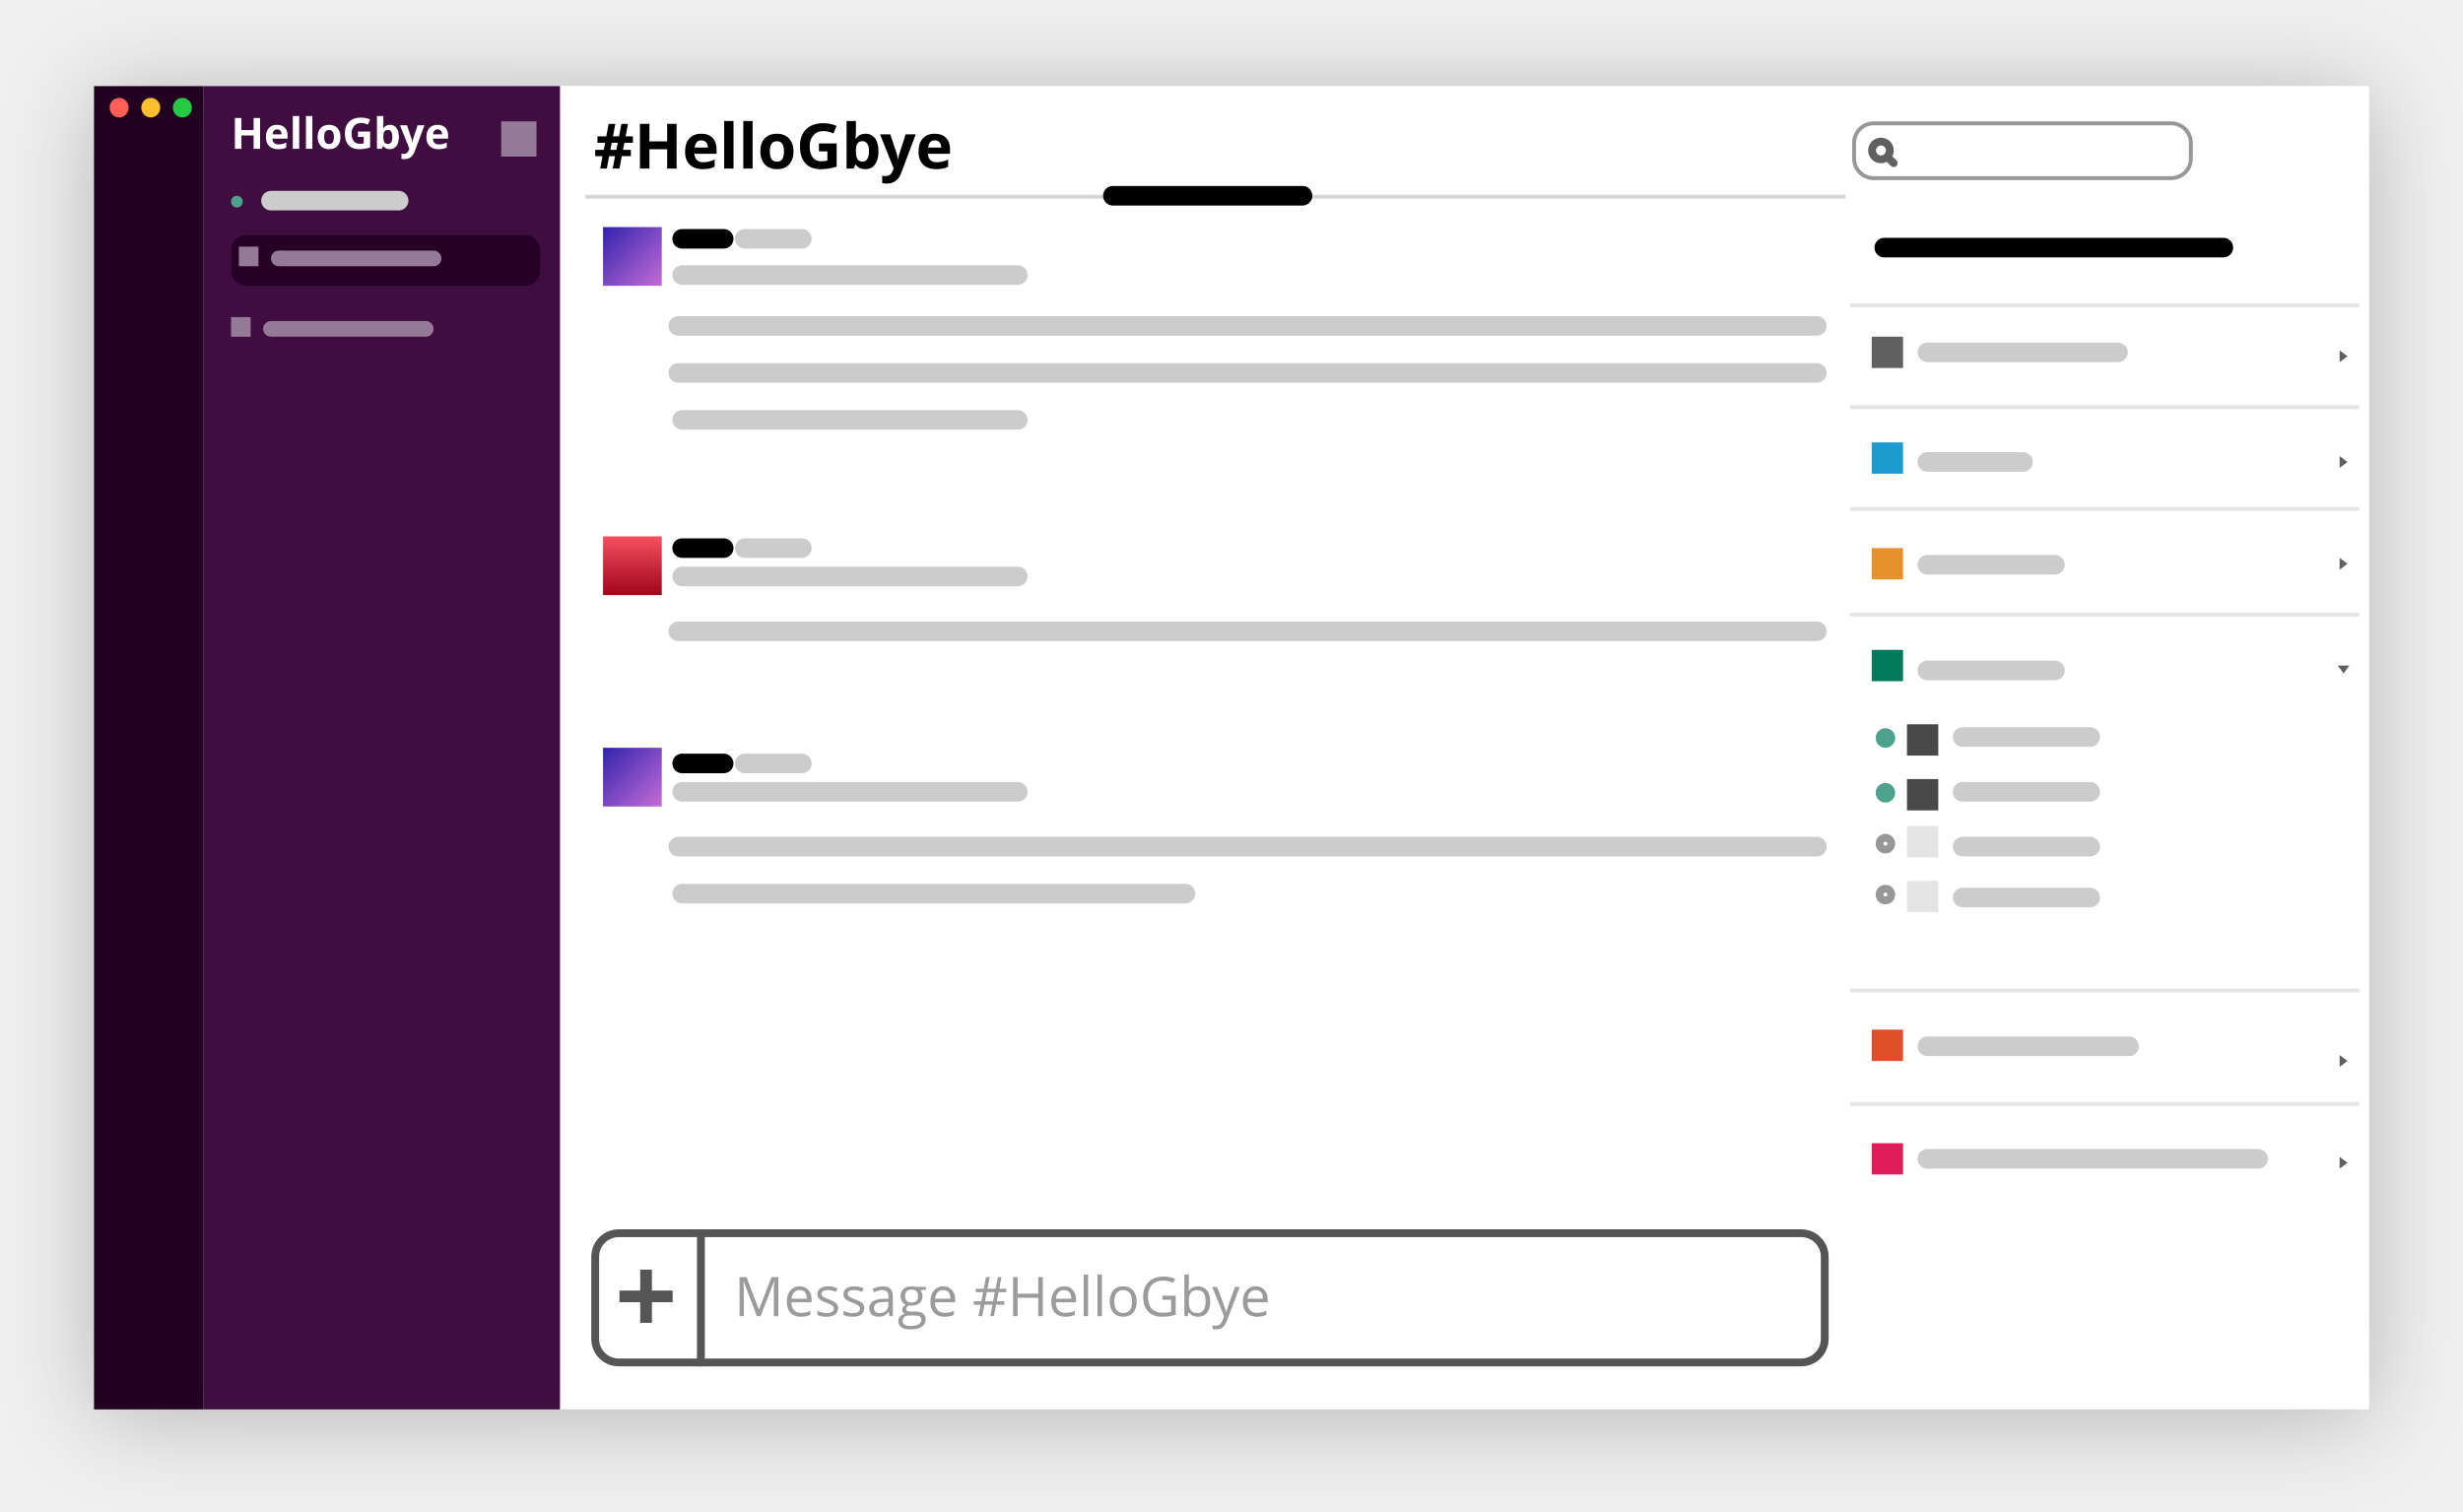
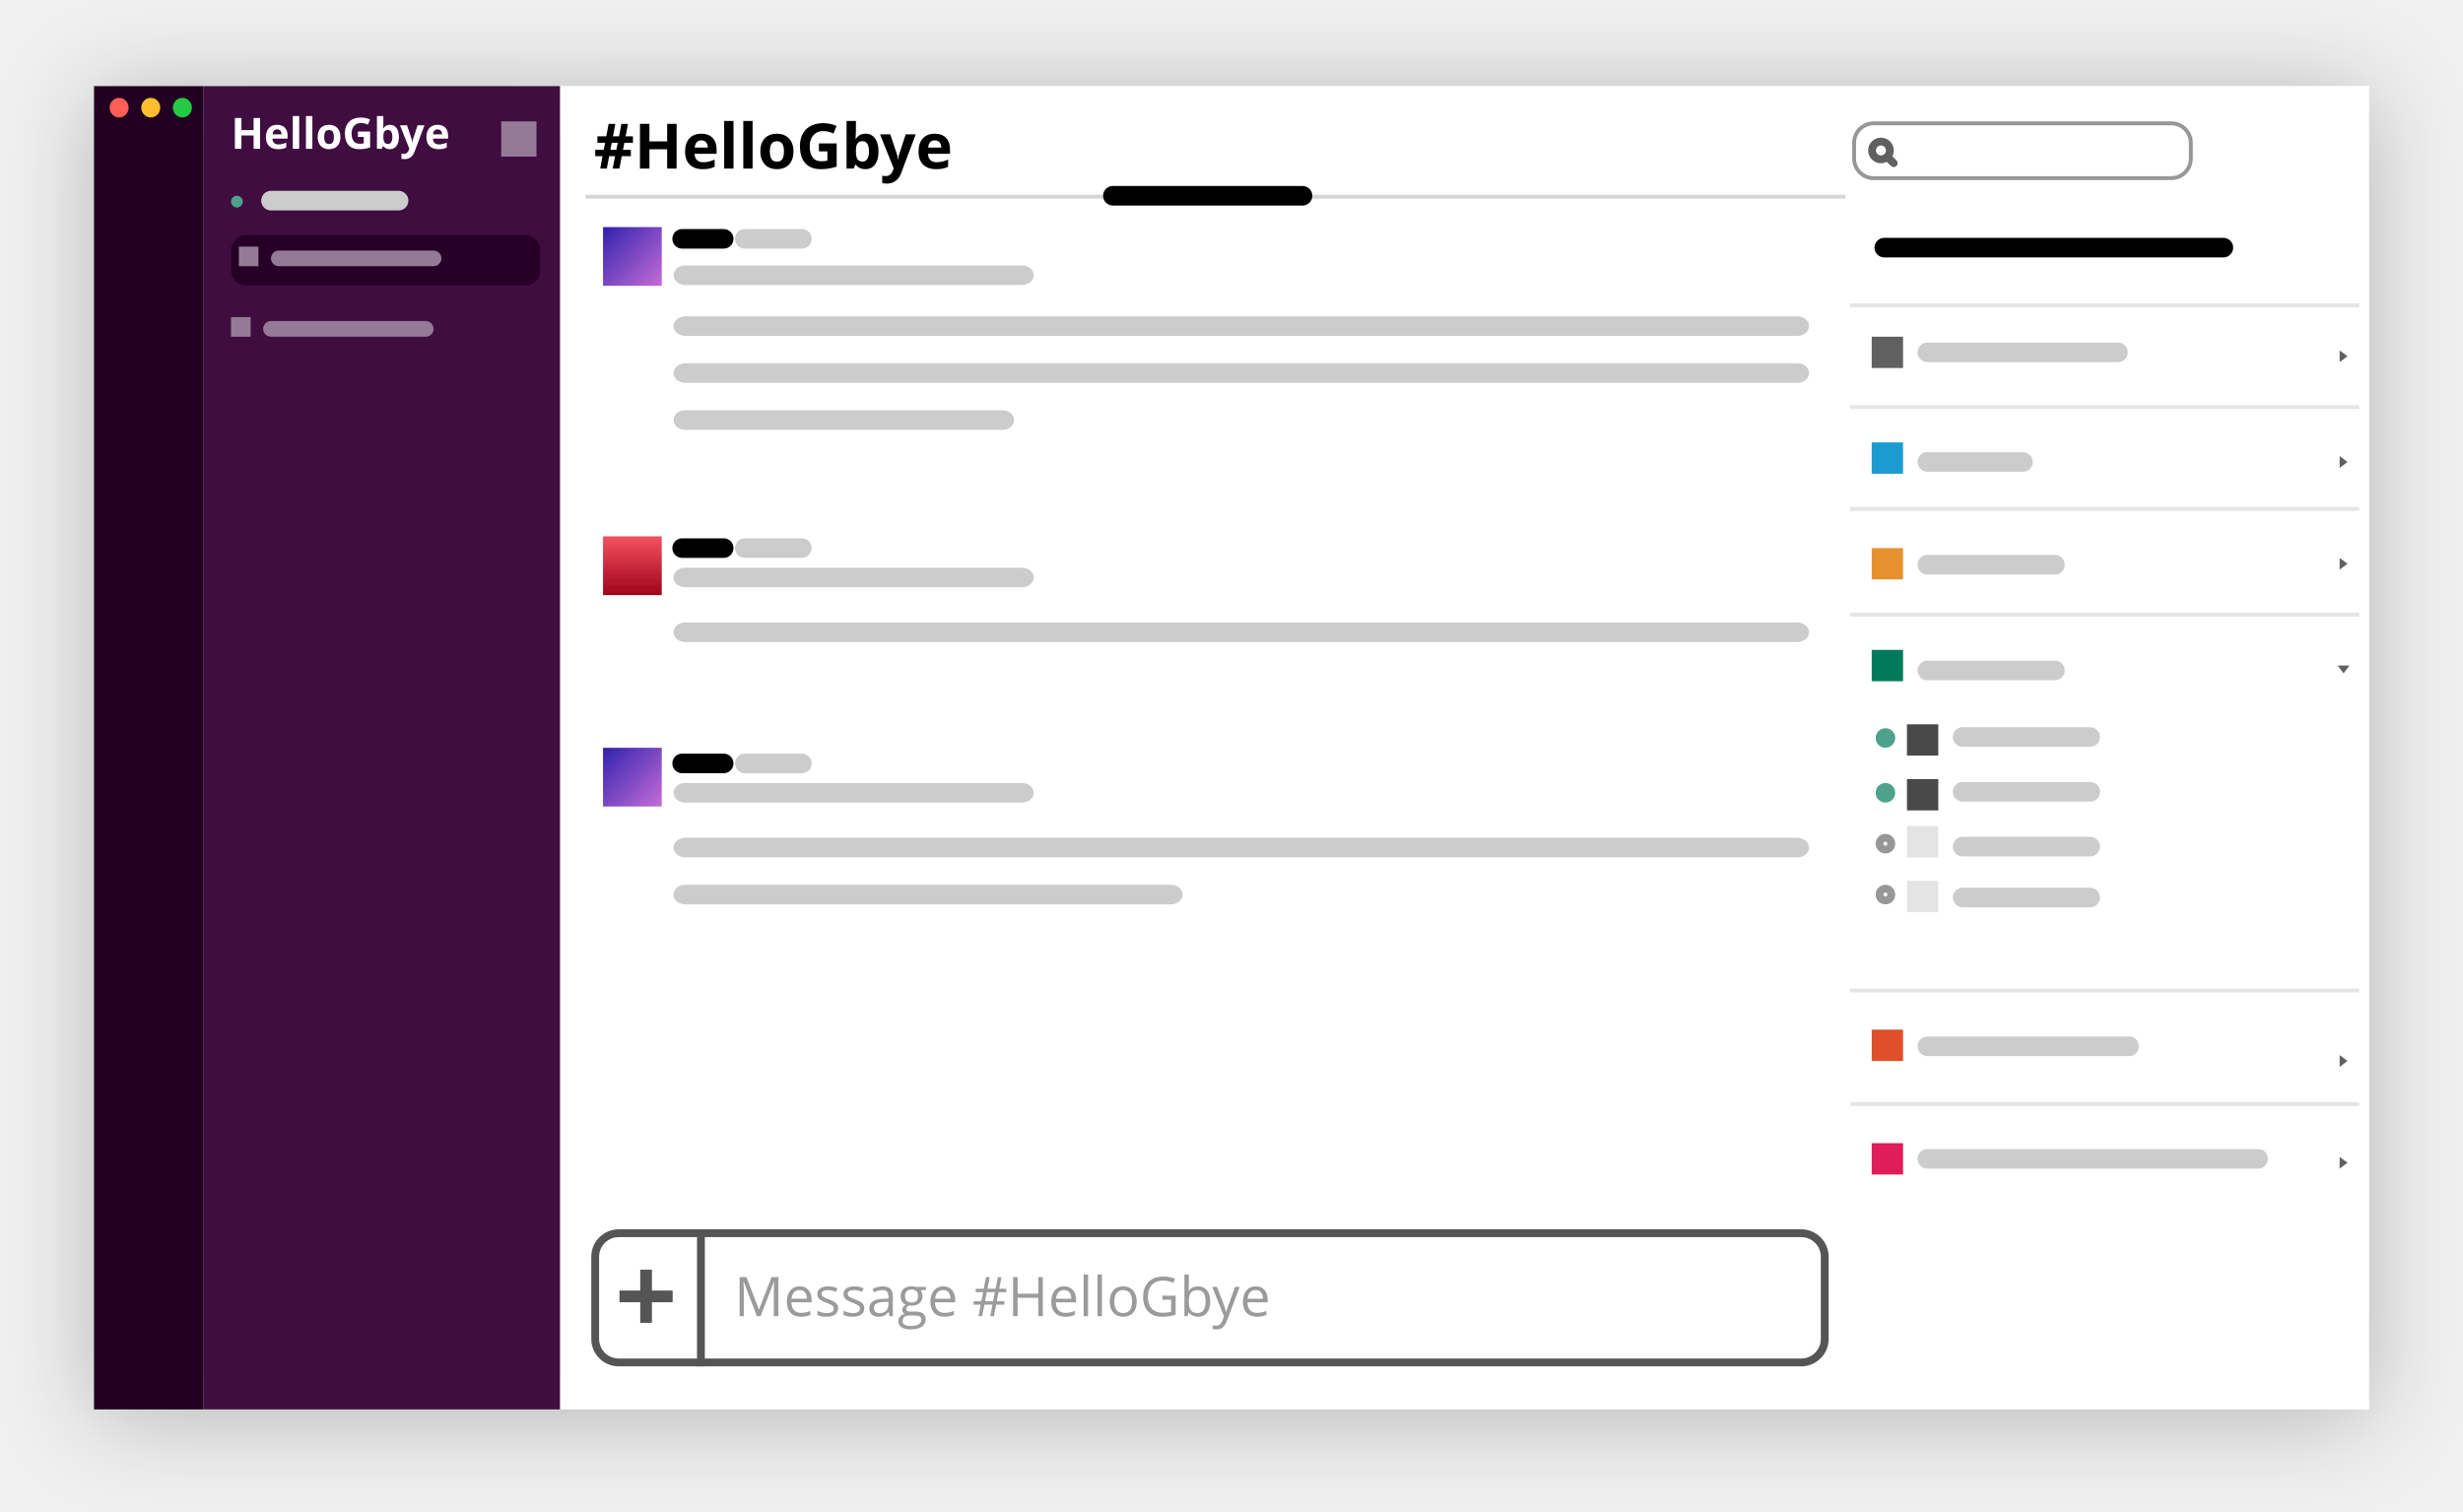
<svg xmlns="http://www.w3.org/2000/svg" id="slack" width="629px" height="386px" viewBox="0 0 629 386" version="1.1">
  <defs>
    <filter x="-8.6%" y="-14.8%" width="117.2%" height="129.6%" filterUnits="objectBoundingBox" id="filter-1">
      <feOffset dx="0" dy="2" in="SourceAlpha" result="shadowOffsetOuter1" />
      <feGaussianBlur stdDeviation="12" in="shadowOffsetOuter1" result="shadowBlurOuter1" />
      <feColorMatrix values="0 0 0 0 0   0 0 0 0 0   0 0 0 0 0  0 0 0 0.248 0" type="matrix" in="shadowBlurOuter1" result="shadowMatrixOuter1" />
      <feMerge>
        <feMergeNode in="shadowMatrixOuter1" />
        <feMergeNode in="SourceGraphic" />
      </feMerge>
    </filter>
    <linearGradient x1="0%" y1="0%" x2="102%" y2="101%" id="linearGradient-2">
      <stop stop-color="#3023AE" offset="0%" />
      <stop stop-color="#C86DD7" offset="100%" />
    </linearGradient>
    <linearGradient x1="50%" y1="0%" x2="50%" y2="100%" id="linearGradient-3">
      <stop stop-color="#F5515F" offset="0%" />
      <stop stop-color="#9F041B" offset="100%" />
    </linearGradient>
  </defs>
  <g id="Website-Animations" stroke="none" stroke-width="1" fill="none" fill-rule="evenodd">
    <g id="Artboard" transform="translate(-95, -216)">
      <g id="Slack" filter="url(#filter-1)" transform="translate(119, 238)">
        <rect id="White-Background" fill="#FFFFFF" x="119" y="0" width="462" height="338" />
        <g id="Search-Bar" transform="translate(449, 9)">
          <rect id="Search-Field" stroke="#979797" fill="#FFFFFF" x="0.5" y="0.5" width="86" height="14" rx="5" />
          <g id="Icon" transform="translate(4.089104, 4.157071)" stroke="#616061" stroke-linecap="round" stroke-width="2">
            <ellipse id="Oval" transform="translate(3.27276, 3.27152) rotate(-45) translate(-3.27276, -3.27152) " cx="3.273" cy="3.272" rx="2.273" ry="2.272" />
            <path d="M5.755,4.721 L5.755,6.834" id="Line-7" transform="translate(5.75508, 5.753841) rotate(-45) translate(-5.75508, -5.753841) " />
          </g>
        </g>
        <rect id="Mid-Purple-Sidebar" fill="#400E40" x="28" y="0" width="91" height="338" />
        <rect id="Dark-Purple-Sidebar" fill="#200620" x="0" y="0" width="28" height="338" />
        <g id="Channel-Header" transform="translate(126, 4.054795)">
          <path d="M9.462,10.406 L9.095,12.219 L11.111,12.219 L11.111,13.828 L8.79,13.828 L8.189,17 L6.47,17 L7.079,13.828 L5.564,13.828 L4.97,17 L3.29,17 L3.868,13.828 L2.009,13.828 L2.009,12.219 L4.173,12.219 L4.54,10.406 L2.572,10.406 L2.572,8.773 L4.829,8.773 L5.431,5.594 L7.142,5.594 L6.54,8.773 L8.087,8.773 L8.697,5.594 L10.376,5.594 L9.767,8.773 L11.642,8.773 L11.642,10.406 L9.462,10.406 Z M5.868,12.219 L7.4,12.219 L7.767,10.406 L6.236,10.406 L5.868,12.219 Z M22.79,17 L20.376,17 L20.376,12.07 L15.853,12.07 L15.853,17 L13.431,17 L13.431,5.578 L15.853,5.578 L15.853,10.055 L20.376,10.055 L20.376,5.578 L22.79,5.578 L22.79,17 Z M29.103,9.797 C28.598,9.797 28.202,9.957 27.915,10.277 C27.629,10.598 27.465,11.052 27.423,11.641 L30.767,11.641 C30.756,11.052 30.603,10.598 30.306,10.277 C30.009,9.957 29.608,9.797 29.103,9.797 Z M29.439,17.156 C28.032,17.156 26.934,16.768 26.142,15.992 C25.35,15.216 24.954,14.117 24.954,12.695 C24.954,11.232 25.32,10.1 26.052,9.301 C26.784,8.501 27.795,8.102 29.087,8.102 C30.322,8.102 31.282,8.453 31.97,9.156 C32.657,9.859 33.001,10.831 33.001,12.07 L33.001,13.227 L27.368,13.227 C27.394,13.904 27.595,14.432 27.97,14.812 C28.345,15.193 28.871,15.383 29.548,15.383 C30.074,15.383 30.572,15.328 31.04,15.219 C31.509,15.109 31.999,14.935 32.509,14.695 L32.509,16.539 C32.092,16.747 31.647,16.902 31.173,17.004 C30.699,17.105 30.121,17.156 29.439,17.156 Z M37.322,17 L34.939,17 L34.939,4.844 L37.322,4.844 L37.322,17 Z M42.204,17 L39.822,17 L39.822,4.844 L42.204,4.844 L42.204,17 Z M46.603,12.617 C46.603,13.482 46.745,14.135 47.029,14.578 C47.312,15.021 47.775,15.242 48.415,15.242 C49.051,15.242 49.508,15.022 49.786,14.582 C50.065,14.142 50.204,13.487 50.204,12.617 C50.204,11.753 50.064,11.104 49.782,10.672 C49.501,10.24 49.04,10.023 48.4,10.023 C47.764,10.023 47.306,10.238 47.025,10.668 C46.743,11.098 46.603,11.747 46.603,12.617 Z M52.642,12.617 C52.642,14.039 52.267,15.151 51.517,15.953 C50.767,16.755 49.723,17.156 48.384,17.156 C47.545,17.156 46.806,16.973 46.165,16.605 C45.525,16.238 45.032,15.711 44.689,15.023 C44.345,14.336 44.173,13.534 44.173,12.617 C44.173,11.19 44.545,10.081 45.29,9.289 C46.035,8.497 47.082,8.102 48.431,8.102 C49.269,8.102 50.009,8.284 50.65,8.648 C51.29,9.013 51.782,9.536 52.126,10.219 C52.47,10.901 52.642,11.701 52.642,12.617 Z M59.134,10.586 L63.665,10.586 L63.665,16.508 C62.931,16.747 62.239,16.915 61.591,17.012 C60.943,17.108 60.28,17.156 59.603,17.156 C57.879,17.156 56.562,16.65 55.654,15.637 C54.745,14.624 54.29,13.169 54.29,11.273 C54.29,9.43 54.818,7.992 55.872,6.961 C56.927,5.93 58.389,5.414 60.259,5.414 C61.431,5.414 62.561,5.648 63.65,6.117 L62.845,8.055 C62.012,7.638 61.144,7.43 60.243,7.43 C59.197,7.43 58.358,7.781 57.728,8.484 C57.098,9.188 56.782,10.133 56.782,11.32 C56.782,12.56 57.036,13.507 57.544,14.16 C58.052,14.814 58.79,15.141 59.759,15.141 C60.264,15.141 60.777,15.089 61.298,14.984 L61.298,12.602 L59.134,12.602 L59.134,10.586 Z M71.056,8.102 C72.087,8.102 72.894,8.504 73.478,9.309 C74.061,10.113 74.353,11.216 74.353,12.617 C74.353,14.06 74.052,15.177 73.45,15.969 C72.849,16.76 72.03,17.156 70.993,17.156 C69.967,17.156 69.163,16.784 68.579,16.039 L68.415,16.039 L68.017,17 L66.197,17 L66.197,4.844 L68.579,4.844 L68.579,7.672 C68.579,8.031 68.548,8.607 68.486,9.398 L68.579,9.398 C69.137,8.534 69.962,8.102 71.056,8.102 Z M70.29,10.008 C69.702,10.008 69.272,10.189 69.001,10.551 C68.73,10.913 68.59,11.51 68.579,12.344 L68.579,12.602 C68.579,13.539 68.719,14.211 68.997,14.617 C69.276,15.023 69.717,15.227 70.322,15.227 C70.811,15.227 71.2,15.001 71.489,14.551 C71.779,14.1 71.923,13.445 71.923,12.586 C71.923,11.727 71.777,11.082 71.486,10.652 C71.194,10.223 70.795,10.008 70.29,10.008 Z M74.751,8.266 L77.361,8.266 L79.009,13.18 C79.15,13.607 79.246,14.112 79.298,14.695 L79.345,14.695 C79.402,14.159 79.514,13.654 79.681,13.18 L81.298,8.266 L83.853,8.266 L80.157,18.117 C79.819,19.029 79.336,19.711 78.708,20.164 C78.081,20.617 77.348,20.844 76.509,20.844 C76.098,20.844 75.694,20.799 75.298,20.711 L75.298,18.82 C75.585,18.888 75.897,18.922 76.236,18.922 C76.657,18.922 77.026,18.793 77.341,18.535 C77.656,18.277 77.902,17.888 78.079,17.367 L78.22,16.938 L74.751,8.266 Z M88.72,9.797 C88.215,9.797 87.819,9.957 87.532,10.277 C87.246,10.598 87.082,11.052 87.04,11.641 L90.384,11.641 C90.374,11.052 90.22,10.598 89.923,10.277 C89.626,9.957 89.225,9.797 88.72,9.797 Z M89.056,17.156 C87.65,17.156 86.551,16.768 85.759,15.992 C84.967,15.216 84.572,14.117 84.572,12.695 C84.572,11.232 84.937,10.1 85.669,9.301 C86.401,8.501 87.413,8.102 88.704,8.102 C89.939,8.102 90.9,8.453 91.587,9.156 C92.275,9.859 92.618,10.831 92.618,12.07 L92.618,13.227 L86.986,13.227 C87.012,13.904 87.212,14.432 87.587,14.812 C87.962,15.193 88.488,15.383 89.165,15.383 C89.691,15.383 90.189,15.328 90.657,15.219 C91.126,15.109 91.616,14.935 92.126,14.695 L92.126,16.539 C91.71,16.747 91.264,16.902 90.79,17.004 C90.316,17.105 89.738,17.156 89.056,17.156 Z" id="#HelloGbye" fill="#000000" fill-rule="nonzero" />
          <path d="M0,24.195 L320.801,24.195" id="Line" stroke="#D6D6D6" stroke-linecap="square" />
          <path d="M134.209,23.945 L182.638,23.945" id="Channel-Date" stroke="#000000" stroke-width="5" stroke-linecap="round" />
        </g>
        <g id="Avatar-1.1" transform="translate(130, 35.7935)">
-           <path class="slack-mock-text" d="M20.204,3.207 L30.812,3.207" id="Avatar-Name-1.1" stroke="#000000" stroke-width="5" stroke-linecap="round" />
-           <path class="slack-mock-text" d="M36.214,3.207 L50.786,3.207" id="Avatar-Deets-1.1" stroke="#CCCCCC" stroke-width="5" stroke-linecap="round" />
-           <path class="slack-mock-text" d="M20.207,12.457 L105.926,12.457" id="Avatar-Headline-1.1" stroke="#CCCCCC" stroke-width="5" stroke-linecap="round" />
-           <path class="slack-mock-text" d="M19.207,25.457 L309.996,25.457" id="Avatar-Text-1.1.1" stroke="#CCCCCC" stroke-width="5" stroke-linecap="round" />
-           <path class="slack-mock-text" d="M19.207,37.457 L309.996,37.457" id="Avatar-Text-1.1.2" stroke="#CCCCCC" stroke-width="5" stroke-linecap="round" />
-           <path class="slack-mock-text" d="M20.207,49.457 L105.926,49.457" id="Avatar-Text-1.1.3" stroke="#CCCCCC" stroke-width="5" stroke-linecap="round" />
          <rect fill="url(#linearGradient-2)" x="0" y="0.207" width="15" height="15" />
+           <path d="M20.204,3.207 L30.812,3.207" id="Avatar-Name-1.1" stroke="#000000" stroke-width="5" stroke-linecap="round" />
+           <path d="M36.214,3.207 L50.786,3.207" id="Avatar-Deets-1.1" stroke="#CCCCCC" stroke-width="5" stroke-linecap="round" />
+           <rect class="slack-mock-text" fill="#CCCCCC" x="18" y="10" width="92" height="5" rx="3" />
+           <rect class="slack-mock-text" fill="#CCCCCC" x="18" y="23" width="290" height="5" rx="3" />
+           <rect class="slack-mock-text" fill="#CCCCCC" x="18" y="35" width="290" height="5" rx="3" />
+           <rect class="slack-mock-text" fill="#CCCCCC" x="18" y="47" width="87" height="5" rx="3" />
        </g>
        <g id="Avatar-2" transform="translate(130, 115)">
          <rect fill="url(#linearGradient-3)" x="0" y="0" width="15" height="15" />
-           <path class="slack-mock-text" d="M20.204,3 L30.812,3" id="Avatar-Name-2" stroke="#000000" stroke-width="5" stroke-linecap="round" />
-           <path class="slack-mock-text" d="M36.214,3 L50.786,3" id="Avatar-Deets-2" stroke="#CCCCCC" stroke-width="5" stroke-linecap="round" />
-           <path class="slack-mock-text" d="M20.207,10.25 L105.926,10.25" id="Avatar-Headline-2" stroke="#CCCCCC" stroke-width="5" stroke-linecap="round" />
-           <path class="slack-mock-text" d="M19.207,24.25 L309.996,24.25" id="Avatar-Text-2.1" stroke="#CCCCCC" stroke-width="5" stroke-linecap="round" />
+           <path d="M20.204,3 L30.812,3" id="Avatar-Name-2" stroke="#000000" stroke-width="5" stroke-linecap="round" />
+           <path d="M36.214,3 L50.786,3" id="Avatar-Deets-2" stroke="#CCCCCC" stroke-width="5" stroke-linecap="round" />
+           <rect class="slack-mock-text" fill="#CCCCCC" x="18" y="8" width="92" height="5" rx="3" />
+           <rect class="slack-mock-text" fill="#CCCCCC" x="18" y="22" width="290" height="5" rx="3" />
        </g>
        <g id="Avatar-1.2" transform="translate(130, 169)">
          <rect fill="url(#linearGradient-2)" x="0" y="0" width="15" height="15" />
-           <path class="slack-mock-text" d="M20.204,4 L30.812,4" id="Avatar-Name-1.2" stroke="#000000" stroke-width="5" stroke-linecap="round" />
-           <path class="slack-mock-text" d="M36.214,4 L50.786,4" id="Avatar-Deets-1.2" stroke="#CCCCCC" stroke-width="5" stroke-linecap="round" />
-           <path class="slack-mock-text" d="M20.207,11.25 L105.926,11.25" id="Avatar-Headline-1.2" stroke="#CCCCCC" stroke-width="5" stroke-linecap="round" />
-           <path class="slack-mock-text" d="M19.207,25.25 L309.996,25.25" id="Avatar-Text-1.2.1" stroke="#CCCCCC" stroke-width="5" stroke-linecap="round" />
-           <path class="slack-mock-text" d="M20.206,37.25 L148.755,37.25" id="Avatar-Text-1.2.2" stroke="#CCCCCC" stroke-width="5" stroke-linecap="round" />
+           <path d="M20.204,4 L30.812,4" id="Avatar-Name-1.2" stroke="#000000" stroke-width="5" stroke-linecap="round" />
+           <path d="M36.214,4 L50.786,4" id="Avatar-Deets-1.2" stroke="#CCCCCC" stroke-width="5" stroke-linecap="round" />
+           <rect class="slack-mock-text" fill="#CCCCCC" x="18" y="9" width="92" height="5" rx="3" />
+           <rect class="slack-mock-text" fill="#CCCCCC" x="18" y="23" width="290" height="5" rx="3" />
+           <rect class="slack-mock-text" fill="#CCCCCC" x="18" y="35" width="130" height="5" rx="3" />
        </g>
        <g id="Round-Buttons" transform="translate(4, 3)">
          <ellipse id="Red" fill="#FF5E57" cx="2.423" cy="2.5" rx="2.423" ry="2.5" />
          <ellipse id="Gold" fill="#FFBE2F" cx="10.5" cy="2.5" rx="2.423" ry="2.5" />
          <ellipse id="Green" fill="#27CA42" cx="18.577" cy="2.5" rx="2.423" ry="2.5" />
        </g>
        <g id="Right-Column" transform="translate(449, 41)">
          <path d="M8.206,0.25 L94.797,0.25" id="Text-Line-1" stroke="#000000" stroke-width="5" stroke-linecap="round" />
          <path d="M19.208,27 L67.896,27" id="Text-Line-2" stroke="#CCCCCC" stroke-width="5" stroke-linecap="round" />
          <path d="M19.208,55 L43.635,55" id="Text-Line-3" stroke="#CCCCCC" stroke-width="5" stroke-linecap="round" />
          <path d="M19.206,81.25 L51.795,81.25" id="Text-Line-4" stroke="#CCCCCC" stroke-width="5" stroke-linecap="round" />
          <path d="M19.206,108.25 L51.795,108.25" id="Text-Line-5" stroke="#CCCCCC" stroke-width="5" stroke-linecap="round" />
          <path d="M28.206,125.25 L60.795,125.25" id="Text-Line-6" stroke="#CCCCCC" stroke-width="5" stroke-linecap="round" />
          <path d="M28.206,139.25 L60.795,139.25" id="Text-Line-7" stroke="#CCCCCC" stroke-width="5" stroke-linecap="round" />
          <path d="M28.206,153.25 L60.795,153.25" id="Text-Line-8" stroke="#CCCCCC" stroke-width="5" stroke-linecap="round" />
          <path d="M28.206,166.25 L60.795,166.25" id="Text-Line-9" stroke="#CCCCCC" stroke-width="5" stroke-linecap="round" />
          <path d="M19.206,204.25 L70.723,204.25" id="Text-Line-10" stroke="#CCCCCC" stroke-width="5" stroke-linecap="round" />
          <path d="M19.206,233 L103.678,233" id="Text-Line-11" stroke="#CCCCCC" stroke-width="5" stroke-linecap="round" />
          <rect id="Rectangle-1" fill="#616061" x="5" y="23" width="8" height="8" />
          <rect id="Rectangle-2" fill="#1D9BD1" x="5" y="50" width="8" height="8" />
          <rect id="Rectangle-3" fill="#E7912D" x="5" y="77" width="8" height="8" />
          <rect id="Rectangle-4" fill="#017A5A" x="5" y="103" width="8" height="8" />
          <rect id="Rectangle-5" fill="#4A4A4A" x="14" y="122" width="8" height="8" />
          <rect id="Rectangle-6" fill="#4A4A4A" x="14" y="136" width="8" height="8" />
          <rect id="Rectangle-7" fill="#E4E4E4" x="14" y="148" width="8" height="8" />
          <rect id="Rectangle-8" fill="#E4E4E4" x="14" y="162" width="8" height="8" />
          <rect id="Rectangle-9" fill="#DE4F2B" x="5" y="200" width="8" height="8" />
          <rect id="Rectangle-10" fill="#E01E5A" x="5" y="229" width="8" height="8" />
          <circle id="Oval-1" stroke="#4DA28C" stroke-width="2" fill="#4DA28C" cx="8.5" cy="125.5" r="1.5" />
          <circle id="Oval-2" stroke="#4DA28C" stroke-width="2" fill="#4DA28C" cx="8.5" cy="139.5" r="1.5" />
          <circle id="Oval-3" stroke="#979797" stroke-width="2" cx="8.5" cy="152.5" r="1.5" />
          <circle id="Oval-4" stroke="#979797" stroke-width="2" cx="8.5" cy="165.5" r="1.5" />
          <path d="M0,15 L129,15" id="Line-1" stroke="#E5E5E5" stroke-linecap="square" />
          <path d="M0,41 L129,41" id="Line-2" stroke="#E5E5E5" stroke-linecap="square" />
          <path d="M0,67 L129,67" id="Line-3" stroke="#E5E5E5" stroke-linecap="square" />
          <path d="M0,94 L129,94" id="Line-4" stroke="#E5E5E5" stroke-linecap="square" />
          <path d="M0,190 L129,190" id="Line-5" stroke="#E5E5E5" stroke-linecap="square" />
          <path d="M0,219 L129,219" id="Line-6" stroke="#E5E5E5" stroke-linecap="square" />
          <polygon id="Triangle-1" fill="#606060" transform="translate(125.5, 28) rotate(-270) translate(-125.5, -28) " points="125.5 27 127 29 124 29" />
          <polygon id="Triangle-2" fill="#606060" transform="translate(125.5, 55) rotate(-270) translate(-125.5, -55) " points="125.5 54 127 56 124 56" />
          <polygon id="Triangle-3" fill="#606060" transform="translate(125.5, 81) rotate(-270) translate(-125.5, -81) " points="125.5 80 127 82 124 82" />
          <polygon id="Triangle-4" fill="#606060" transform="translate(125.5, 108) rotate(180) translate(-125.5, -108) " points="125.5 107 127 109 124 109" />
          <polygon id="Triangle-5" fill="#606060" transform="translate(125.5, 208) rotate(-270) translate(-125.5, -208) " points="125.5 207 127 209 124 209" />
          <polygon id="Triangle-6" fill="#606060" transform="translate(125.5, 234) rotate(-270) translate(-125.5, -234) " points="125.5 233 127 235 124 235" />
        </g>
        <g id="New-Message-Box" transform="translate(127, 289)">
          <rect id="Rectangle" stroke="#565556" stroke-width="2" fill="#FFFFFF" x="1" y="4" width="314" height="33" rx="6" />
          <path d="M28,4 L28,37" id="Line-3" stroke="#565556" stroke-width="2" stroke-linecap="square" />
          <text id="+" font-family="OpenSans-Bold, Open Sans" font-size="28" font-weight="bold" fill="#565556">
            <tspan x="6" y="30">+</tspan>
          </text>
          <path d="M42.305,25.196 L38.914,16.336 L38.859,16.336 C38.923,17.038 38.955,17.872 38.955,18.838 L38.955,25.196 L37.882,25.196 L37.882,15.202 L39.632,15.202 L42.797,23.446 L42.852,23.446 L46.044,15.202 L47.78,15.202 L47.78,25.196 L46.618,25.196 L46.618,18.756 C46.618,18.018 46.65,17.216 46.714,16.35 L46.659,16.35 L43.241,25.196 L42.305,25.196 Z M53.516,25.332 C52.408,25.332 51.534,24.995 50.894,24.321 C50.254,23.646 49.934,22.71 49.934,21.511 C49.934,20.303 50.231,19.344 50.826,18.633 C51.42,17.922 52.219,17.567 53.222,17.567 C54.161,17.567 54.903,17.876 55.45,18.493 C55.997,19.111 56.271,19.925 56.271,20.937 L56.271,21.655 L51.109,21.655 C51.132,22.534 51.354,23.202 51.776,23.658 C52.197,24.113 52.791,24.341 53.557,24.341 C54.363,24.341 55.161,24.173 55.949,23.835 L55.949,24.847 C55.548,25.02 55.169,25.144 54.811,25.22 C54.453,25.295 54.022,25.332 53.516,25.332 Z M53.208,18.517 C52.606,18.517 52.127,18.713 51.769,19.105 C51.411,19.497 51.201,20.039 51.137,20.732 L55.054,20.732 C55.054,20.016 54.894,19.468 54.575,19.088 C54.256,18.707 53.8,18.517 53.208,18.517 Z M63.038,23.152 C63.038,23.849 62.778,24.387 62.259,24.765 C61.739,25.143 61.01,25.332 60.071,25.332 C59.078,25.332 58.303,25.175 57.747,24.861 L57.747,23.808 C58.107,23.99 58.493,24.134 58.906,24.239 C59.318,24.344 59.716,24.396 60.099,24.396 C60.691,24.396 61.147,24.301 61.466,24.112 C61.785,23.923 61.944,23.635 61.944,23.247 C61.944,22.956 61.818,22.706 61.565,22.499 C61.312,22.292 60.819,22.047 60.085,21.764 C59.388,21.504 58.892,21.278 58.598,21.084 C58.304,20.89 58.085,20.67 57.942,20.424 C57.798,20.178 57.727,19.884 57.727,19.542 C57.727,18.932 57.975,18.45 58.472,18.097 C58.968,17.743 59.65,17.567 60.516,17.567 C61.322,17.567 62.111,17.731 62.881,18.059 L62.478,18.982 C61.726,18.672 61.044,18.517 60.434,18.517 C59.896,18.517 59.49,18.601 59.217,18.77 C58.943,18.939 58.807,19.171 58.807,19.467 C58.807,19.668 58.858,19.839 58.96,19.98 C59.063,20.121 59.228,20.256 59.456,20.383 C59.684,20.511 60.121,20.695 60.769,20.937 C61.657,21.261 62.258,21.586 62.57,21.914 C62.882,22.243 63.038,22.655 63.038,23.152 Z M69.717,23.152 C69.717,23.849 69.457,24.387 68.938,24.765 C68.418,25.143 67.689,25.332 66.75,25.332 C65.757,25.332 64.982,25.175 64.426,24.861 L64.426,23.808 C64.786,23.99 65.172,24.134 65.585,24.239 C65.997,24.344 66.395,24.396 66.777,24.396 C67.37,24.396 67.826,24.301 68.145,24.112 C68.464,23.923 68.623,23.635 68.623,23.247 C68.623,22.956 68.497,22.706 68.244,22.499 C67.991,22.292 67.497,22.047 66.764,21.764 C66.066,21.504 65.571,21.278 65.277,21.084 C64.983,20.89 64.764,20.67 64.621,20.424 C64.477,20.178 64.405,19.884 64.405,19.542 C64.405,18.932 64.654,18.45 65.15,18.097 C65.647,17.743 66.328,17.567 67.194,17.567 C68.001,17.567 68.789,17.731 69.56,18.059 L69.156,18.982 C68.404,18.672 67.723,18.517 67.112,18.517 C66.575,18.517 66.169,18.601 65.896,18.77 C65.622,18.939 65.485,19.171 65.485,19.467 C65.485,19.668 65.537,19.839 65.639,19.98 C65.742,20.121 65.907,20.256 66.135,20.383 C66.363,20.511 66.8,20.695 67.447,20.937 C68.336,21.261 68.936,21.586 69.249,21.914 C69.561,22.243 69.717,22.655 69.717,23.152 Z M76.17,25.196 L75.944,24.129 L75.89,24.129 C75.516,24.599 75.143,24.917 74.772,25.083 C74.401,25.249 73.937,25.332 73.381,25.332 C72.638,25.332 72.056,25.141 71.634,24.758 C71.213,24.375 71.002,23.831 71.002,23.124 C71.002,21.611 72.212,20.818 74.632,20.746 L75.903,20.705 L75.903,20.24 C75.903,19.652 75.777,19.218 75.524,18.937 C75.271,18.657 74.867,18.517 74.311,18.517 C73.686,18.517 72.98,18.708 72.191,19.091 L71.843,18.223 C72.212,18.023 72.616,17.865 73.056,17.751 C73.496,17.637 73.937,17.58 74.379,17.58 C75.272,17.58 75.934,17.779 76.365,18.175 C76.795,18.572 77.011,19.207 77.011,20.082 L77.011,25.196 L76.17,25.196 Z M73.606,24.396 C74.313,24.396 74.868,24.202 75.271,23.815 C75.674,23.427 75.876,22.885 75.876,22.188 L75.876,21.511 L74.741,21.559 C73.839,21.591 73.188,21.731 72.79,21.979 C72.391,22.228 72.191,22.614 72.191,23.138 C72.191,23.548 72.316,23.86 72.564,24.075 C72.812,24.289 73.16,24.396 73.606,24.396 Z M85.481,17.704 L85.481,18.421 L84.093,18.585 C84.22,18.745 84.334,18.953 84.435,19.211 C84.535,19.468 84.585,19.759 84.585,20.082 C84.585,20.816 84.334,21.402 83.833,21.839 C83.332,22.277 82.644,22.496 81.769,22.496 C81.545,22.496 81.336,22.477 81.14,22.441 C80.657,22.696 80.415,23.017 80.415,23.405 C80.415,23.61 80.499,23.761 80.668,23.859 C80.837,23.957 81.126,24.006 81.536,24.006 L82.862,24.006 C83.674,24.006 84.297,24.177 84.732,24.519 C85.167,24.861 85.385,25.358 85.385,26.009 C85.385,26.839 85.052,27.471 84.387,27.906 C83.721,28.341 82.751,28.559 81.475,28.559 C80.495,28.559 79.739,28.377 79.209,28.012 C78.678,27.648 78.412,27.133 78.412,26.467 C78.412,26.011 78.558,25.617 78.85,25.285 C79.141,24.952 79.551,24.726 80.08,24.608 C79.889,24.521 79.728,24.387 79.598,24.205 C79.468,24.022 79.403,23.81 79.403,23.569 C79.403,23.295 79.476,23.056 79.622,22.851 C79.768,22.646 79.998,22.448 80.313,22.256 C79.925,22.097 79.61,21.826 79.366,21.443 C79.122,21.06 79,20.622 79,20.13 C79,19.31 79.246,18.678 79.738,18.233 C80.231,17.789 80.928,17.567 81.83,17.567 C82.222,17.567 82.575,17.612 82.89,17.704 L85.481,17.704 Z M79.506,26.454 C79.506,26.859 79.677,27.167 80.019,27.376 C80.36,27.586 80.85,27.691 81.488,27.691 C82.441,27.691 83.146,27.548 83.604,27.264 C84.062,26.979 84.291,26.593 84.291,26.105 C84.291,25.699 84.166,25.418 83.915,25.261 C83.664,25.103 83.193,25.025 82.5,25.025 L81.14,25.025 C80.625,25.025 80.224,25.148 79.937,25.394 C79.649,25.64 79.506,25.993 79.506,26.454 Z M80.121,20.103 C80.121,20.627 80.269,21.024 80.565,21.292 C80.862,21.561 81.274,21.696 81.803,21.696 C82.91,21.696 83.464,21.158 83.464,20.082 C83.464,18.957 82.903,18.394 81.782,18.394 C81.249,18.394 80.839,18.538 80.552,18.825 C80.265,19.112 80.121,19.538 80.121,20.103 Z M90.184,25.332 C89.076,25.332 88.202,24.995 87.562,24.321 C86.922,23.646 86.602,22.71 86.602,21.511 C86.602,20.303 86.899,19.344 87.494,18.633 C88.088,17.922 88.887,17.567 89.89,17.567 C90.828,17.567 91.571,17.876 92.118,18.493 C92.665,19.111 92.939,19.925 92.939,20.937 L92.939,21.655 L87.777,21.655 C87.8,22.534 88.022,23.202 88.444,23.658 C88.865,24.113 89.459,24.341 90.225,24.341 C91.031,24.341 91.829,24.173 92.617,23.835 L92.617,24.847 C92.216,25.02 91.837,25.144 91.479,25.22 C91.121,25.295 90.689,25.332 90.184,25.332 Z M89.876,18.517 C89.274,18.517 88.795,18.713 88.437,19.105 C88.079,19.497 87.869,20.039 87.805,20.732 L91.722,20.732 C91.722,20.016 91.562,19.468 91.243,19.088 C90.924,18.707 90.468,18.517 89.876,18.517 Z M104.013,19.05 L103.562,21.374 L105.496,21.374 L105.496,22.256 L103.398,22.256 L102.823,25.196 L101.887,25.196 L102.461,22.256 L100.39,22.256 L99.829,25.196 L98.899,25.196 L99.446,22.256 L97.655,22.256 L97.655,21.374 L99.617,21.374 L100.082,19.05 L98.189,19.05 L98.189,18.182 L100.232,18.182 L100.793,15.202 L101.743,15.202 L101.183,18.182 L103.268,18.182 L103.842,15.202 L104.758,15.202 L104.184,18.182 L105.988,18.182 L105.988,19.05 L104.013,19.05 Z M100.554,21.374 L102.625,21.374 L103.076,19.05 L101.005,19.05 L100.554,21.374 Z M115.313,25.196 L114.15,25.196 L114.15,20.493 L108.887,20.493 L108.887,25.196 L107.725,25.196 L107.725,15.202 L108.887,15.202 L108.887,19.454 L114.15,19.454 L114.15,15.202 L115.313,15.202 L115.313,25.196 Z M121.048,25.332 C119.94,25.332 119.067,24.995 118.426,24.321 C117.786,23.646 117.466,22.71 117.466,21.511 C117.466,20.303 117.763,19.344 118.358,18.633 C118.953,17.922 119.751,17.567 120.754,17.567 C121.693,17.567 122.436,17.876 122.982,18.493 C123.529,19.111 123.803,19.925 123.803,20.937 L123.803,21.655 L118.642,21.655 C118.664,22.534 118.887,23.202 119.308,23.658 C119.73,24.113 120.323,24.341 121.089,24.341 C121.896,24.341 122.693,24.173 123.481,23.835 L123.481,24.847 C123.08,25.02 122.701,25.144 122.343,25.22 C121.986,25.295 121.554,25.332 121.048,25.332 Z M120.74,18.517 C120.139,18.517 119.659,18.713 119.301,19.105 C118.944,19.497 118.733,20.039 118.669,20.732 L122.586,20.732 C122.586,20.016 122.426,19.468 122.107,19.088 C121.788,18.707 121.333,18.517 120.74,18.517 Z M126.872,25.196 L125.737,25.196 L125.737,14.559 L126.872,14.559 L126.872,25.196 Z M130.413,25.196 L129.278,25.196 L129.278,14.559 L130.413,14.559 L130.413,25.196 Z M139.286,21.443 C139.286,22.664 138.979,23.618 138.363,24.304 C137.748,24.99 136.898,25.332 135.814,25.332 C135.144,25.332 134.549,25.175 134.029,24.861 C133.51,24.546 133.109,24.095 132.826,23.507 C132.544,22.919 132.402,22.231 132.402,21.443 C132.402,20.221 132.708,19.27 133.318,18.589 C133.929,17.907 134.777,17.567 135.861,17.567 C136.91,17.567 137.742,17.915 138.36,18.613 C138.977,19.31 139.286,20.253 139.286,21.443 Z M133.578,21.443 C133.578,22.4 133.77,23.129 134.152,23.63 C134.535,24.132 135.098,24.382 135.841,24.382 C136.584,24.382 137.148,24.133 137.533,23.634 C137.918,23.135 138.11,22.404 138.11,21.443 C138.11,20.49 137.918,19.767 137.533,19.272 C137.148,18.778 136.579,18.531 135.827,18.531 C135.084,18.531 134.524,18.774 134.146,19.262 C133.767,19.75 133.578,20.477 133.578,21.443 Z M145.842,19.959 L149.239,19.959 L149.239,24.82 C148.711,24.988 148.173,25.116 147.626,25.203 C147.079,25.289 146.446,25.332 145.726,25.332 C144.213,25.332 143.035,24.882 142.191,23.982 C141.348,23.082 140.927,21.821 140.927,20.199 C140.927,19.16 141.135,18.249 141.552,17.468 C141.969,16.686 142.57,16.089 143.354,15.677 C144.137,15.264 145.056,15.058 146.108,15.058 C147.175,15.058 148.168,15.254 149.089,15.646 L148.638,16.671 C147.735,16.288 146.867,16.097 146.033,16.097 C144.816,16.097 143.866,16.459 143.183,17.184 C142.499,17.909 142.157,18.913 142.157,20.199 C142.157,21.548 142.487,22.571 143.145,23.268 C143.804,23.965 144.771,24.314 146.047,24.314 C146.74,24.314 147.416,24.234 148.077,24.075 L148.077,20.998 L145.842,20.998 L145.842,19.959 Z M154.954,17.58 C155.939,17.58 156.703,17.917 157.248,18.589 C157.792,19.261 158.064,20.212 158.064,21.443 C158.064,22.673 157.79,23.629 157.241,24.31 C156.692,24.992 155.929,25.332 154.954,25.332 C154.467,25.332 154.021,25.242 153.618,25.062 C153.214,24.882 152.876,24.606 152.603,24.232 L152.521,24.232 L152.281,25.196 L151.468,25.196 L151.468,14.559 L152.603,14.559 L152.603,17.143 C152.603,17.722 152.584,18.241 152.548,18.702 L152.603,18.702 C153.131,17.954 153.915,17.58 154.954,17.58 Z M154.79,18.531 C154.015,18.531 153.457,18.753 153.115,19.197 C152.773,19.642 152.603,20.39 152.603,21.443 C152.603,22.496 152.778,23.249 153.129,23.702 C153.48,24.156 154.043,24.382 154.817,24.382 C155.515,24.382 156.034,24.128 156.376,23.62 C156.718,23.112 156.889,22.382 156.889,21.429 C156.889,20.454 156.718,19.727 156.376,19.248 C156.034,18.77 155.506,18.531 154.79,18.531 Z M158.577,17.704 L159.794,17.704 L161.435,21.976 C161.795,22.951 162.018,23.655 162.105,24.088 L162.159,24.088 C162.218,23.856 162.343,23.458 162.532,22.895 C162.721,22.333 163.34,20.602 164.388,17.704 L165.605,17.704 L162.385,26.235 C162.066,27.078 161.693,27.676 161.267,28.029 C160.841,28.382 160.318,28.559 159.698,28.559 C159.352,28.559 159.01,28.52 158.673,28.443 L158.673,27.534 C158.924,27.588 159.204,27.616 159.514,27.616 C160.293,27.616 160.849,27.178 161.182,26.303 L161.599,25.237 L158.577,17.704 Z M169.986,25.332 C168.879,25.332 168.005,24.995 167.365,24.321 C166.724,23.646 166.404,22.71 166.404,21.511 C166.404,20.303 166.702,19.344 167.296,18.633 C167.891,17.922 168.69,17.567 169.692,17.567 C170.631,17.567 171.374,17.876 171.921,18.493 C172.468,19.111 172.741,19.925 172.741,20.937 L172.741,21.655 L167.58,21.655 C167.603,22.534 167.825,23.202 168.247,23.658 C168.668,24.113 169.262,24.341 170.027,24.341 C170.834,24.341 171.632,24.173 172.42,23.835 L172.42,24.847 C172.019,25.02 171.64,25.144 171.282,25.22 C170.924,25.295 170.492,25.332 169.986,25.332 Z M169.679,18.517 C169.077,18.517 168.598,18.713 168.24,19.105 C167.882,19.497 167.671,20.039 167.607,20.732 L171.524,20.732 C171.524,20.016 171.365,19.468 171.046,19.088 C170.727,18.707 170.271,18.517 169.679,18.517 Z" id="Message#HelloGbye" fill="#9B9B9B" fill-rule="nonzero" />
        </g>
        <g id="Sidebar-Channels" transform="translate(35, 4)">
          <path d="M10.206,25.25 L42.795,25.25" id="Text-Heading" stroke="#CCCCCC" stroke-width="5" stroke-linecap="round" />
          <circle id="Oval" fill="#4DA28C" cx="1.5" cy="25.5" r="1.5" />
          <path d="M7.423,12 L5.763,12 L5.763,8.611 L2.653,8.611 L2.653,12 L0.988,12 L0.988,4.147 L2.653,4.147 L2.653,7.225 L5.763,7.225 L5.763,4.147 L7.423,4.147 L7.423,12 Z M11.763,7.048 C11.415,7.048 11.143,7.158 10.946,7.378 C10.749,7.598 10.637,7.911 10.608,8.315 L12.907,8.315 C12.9,7.911 12.794,7.598 12.59,7.378 C12.386,7.158 12.11,7.048 11.763,7.048 Z M11.994,12.107 C11.027,12.107 10.271,11.841 9.727,11.307 C9.183,10.774 8.911,10.018 8.911,9.041 C8.911,8.034 9.162,7.256 9.665,6.707 C10.168,6.157 10.864,5.882 11.752,5.882 C12.601,5.882 13.261,6.124 13.734,6.607 C14.207,7.091 14.443,7.759 14.443,8.611 L14.443,9.406 L10.57,9.406 C10.588,9.871 10.726,10.235 10.984,10.496 C11.242,10.757 11.603,10.888 12.069,10.888 C12.431,10.888 12.772,10.851 13.095,10.775 C13.417,10.7 13.754,10.58 14.104,10.416 L14.104,11.683 C13.818,11.826 13.512,11.933 13.186,12.003 C12.86,12.073 12.463,12.107 11.994,12.107 Z M17.413,12 L15.775,12 L15.775,3.643 L17.413,3.643 L17.413,12 Z M20.77,12 L19.132,12 L19.132,3.643 L20.77,3.643 L20.77,12 Z M23.794,8.987 C23.794,9.581 23.892,10.031 24.087,10.335 C24.282,10.639 24.6,10.792 25.04,10.792 C25.477,10.792 25.791,10.64 25.983,10.338 C26.174,10.035 26.27,9.585 26.27,8.987 C26.27,8.392 26.173,7.947 25.98,7.649 C25.787,7.352 25.47,7.204 25.029,7.204 C24.592,7.204 24.277,7.351 24.084,7.647 C23.891,7.942 23.794,8.389 23.794,8.987 Z M27.946,8.987 C27.946,9.964 27.688,10.729 27.172,11.28 C26.657,11.832 25.939,12.107 25.019,12.107 C24.442,12.107 23.934,11.981 23.493,11.729 C23.053,11.476 22.714,11.114 22.478,10.641 C22.242,10.168 22.124,9.617 22.124,8.987 C22.124,8.006 22.38,7.243 22.892,6.699 C23.404,6.154 24.123,5.882 25.051,5.882 C25.627,5.882 26.136,6.008 26.576,6.258 C27.017,6.509 27.355,6.869 27.591,7.338 C27.828,7.807 27.946,8.357 27.946,8.987 Z M32.409,7.59 L35.524,7.59 L35.524,11.662 C35.02,11.826 34.544,11.942 34.098,12.008 C33.653,12.074 33.197,12.107 32.731,12.107 C31.546,12.107 30.641,11.759 30.016,11.063 C29.392,10.366 29.079,9.366 29.079,8.063 C29.079,6.795 29.442,5.807 30.167,5.098 C30.892,4.389 31.897,4.035 33.183,4.035 C33.988,4.035 34.765,4.196 35.514,4.518 L34.96,5.85 C34.388,5.564 33.791,5.42 33.172,5.42 C32.452,5.42 31.876,5.662 31.442,6.146 C31.009,6.629 30.792,7.279 30.792,8.095 C30.792,8.947 30.967,9.598 31.316,10.048 C31.665,10.497 32.173,10.722 32.839,10.722 C33.186,10.722 33.539,10.686 33.897,10.614 L33.897,8.976 L32.409,8.976 L32.409,7.59 Z M40.605,5.882 C41.314,5.882 41.869,6.159 42.271,6.712 C42.672,7.265 42.872,8.024 42.872,8.987 C42.872,9.979 42.665,10.747 42.252,11.291 C41.838,11.835 41.275,12.107 40.562,12.107 C39.857,12.107 39.304,11.851 38.903,11.339 L38.79,11.339 L38.516,12 L37.265,12 L37.265,3.643 L38.903,3.643 L38.903,5.587 C38.903,5.834 38.881,6.23 38.838,6.774 L38.903,6.774 C39.286,6.18 39.854,5.882 40.605,5.882 Z M40.079,7.193 C39.674,7.193 39.379,7.317 39.193,7.566 C39.007,7.815 38.91,8.226 38.903,8.799 L38.903,8.976 C38.903,9.621 38.999,10.083 39.19,10.362 C39.382,10.641 39.685,10.781 40.101,10.781 C40.437,10.781 40.705,10.626 40.904,10.316 C41.102,10.006 41.202,9.556 41.202,8.965 C41.202,8.375 41.101,7.931 40.901,7.636 C40.7,7.341 40.426,7.193 40.079,7.193 Z M43.146,5.995 L44.94,5.995 L46.073,9.374 C46.17,9.667 46.236,10.014 46.272,10.416 L46.304,10.416 C46.344,10.047 46.421,9.699 46.535,9.374 L47.647,5.995 L49.403,5.995 L46.863,12.768 C46.63,13.395 46.298,13.864 45.866,14.175 C45.435,14.487 44.931,14.643 44.354,14.643 C44.072,14.643 43.794,14.612 43.522,14.551 L43.522,13.251 C43.719,13.298 43.934,13.321 44.167,13.321 C44.457,13.321 44.71,13.233 44.927,13.055 C45.143,12.878 45.312,12.611 45.434,12.252 L45.531,11.957 L43.146,5.995 Z M52.75,7.048 C52.402,7.048 52.13,7.158 51.933,7.378 C51.736,7.598 51.623,7.911 51.595,8.315 L53.894,8.315 C53.886,7.911 53.781,7.598 53.577,7.378 C53.373,7.158 53.097,7.048 52.75,7.048 Z M52.98,12.107 C52.014,12.107 51.258,11.841 50.714,11.307 C50.17,10.774 49.897,10.018 49.897,9.041 C49.897,8.034 50.149,7.256 50.652,6.707 C51.155,6.157 51.851,5.882 52.739,5.882 C53.587,5.882 54.248,6.124 54.721,6.607 C55.193,7.091 55.43,7.759 55.43,8.611 L55.43,9.406 L51.557,9.406 C51.575,9.871 51.713,10.235 51.971,10.496 C52.229,10.757 52.59,10.888 53.056,10.888 C53.417,10.888 53.759,10.851 54.082,10.775 C54.404,10.7 54.74,10.58 55.091,10.416 L55.091,11.683 C54.805,11.826 54.499,11.933 54.173,12.003 C53.847,12.073 53.45,12.107 52.98,12.107 Z" id="HelloGbye" fill="#FFFFFF" fill-rule="nonzero" />
          <rect id="Rectangle" fill="#260027" x="0" y="34" width="79" height="13" rx="4" />
          <path d="M12.204,40 L51.721,40" id="Text-Line-1" stroke="#957A97" stroke-width="4" stroke-linecap="round" />
          <path d="M10.204,58 L49.721,58" id="Text-Line-2" stroke="#957A97" stroke-width="4" stroke-linecap="round" />
          <rect id="Rectangle-1" fill="#957A97" x="69" y="5" width="9" height="9" />
          <rect id="Rectangle-2" fill="#957A97" x="2" y="37" width="5" height="5" />
          <rect id="Rectangle-3" fill="#957A97" x="0" y="55" width="5" height="5" />
        </g>
      </g>
    </g>
  </g>
</svg>
